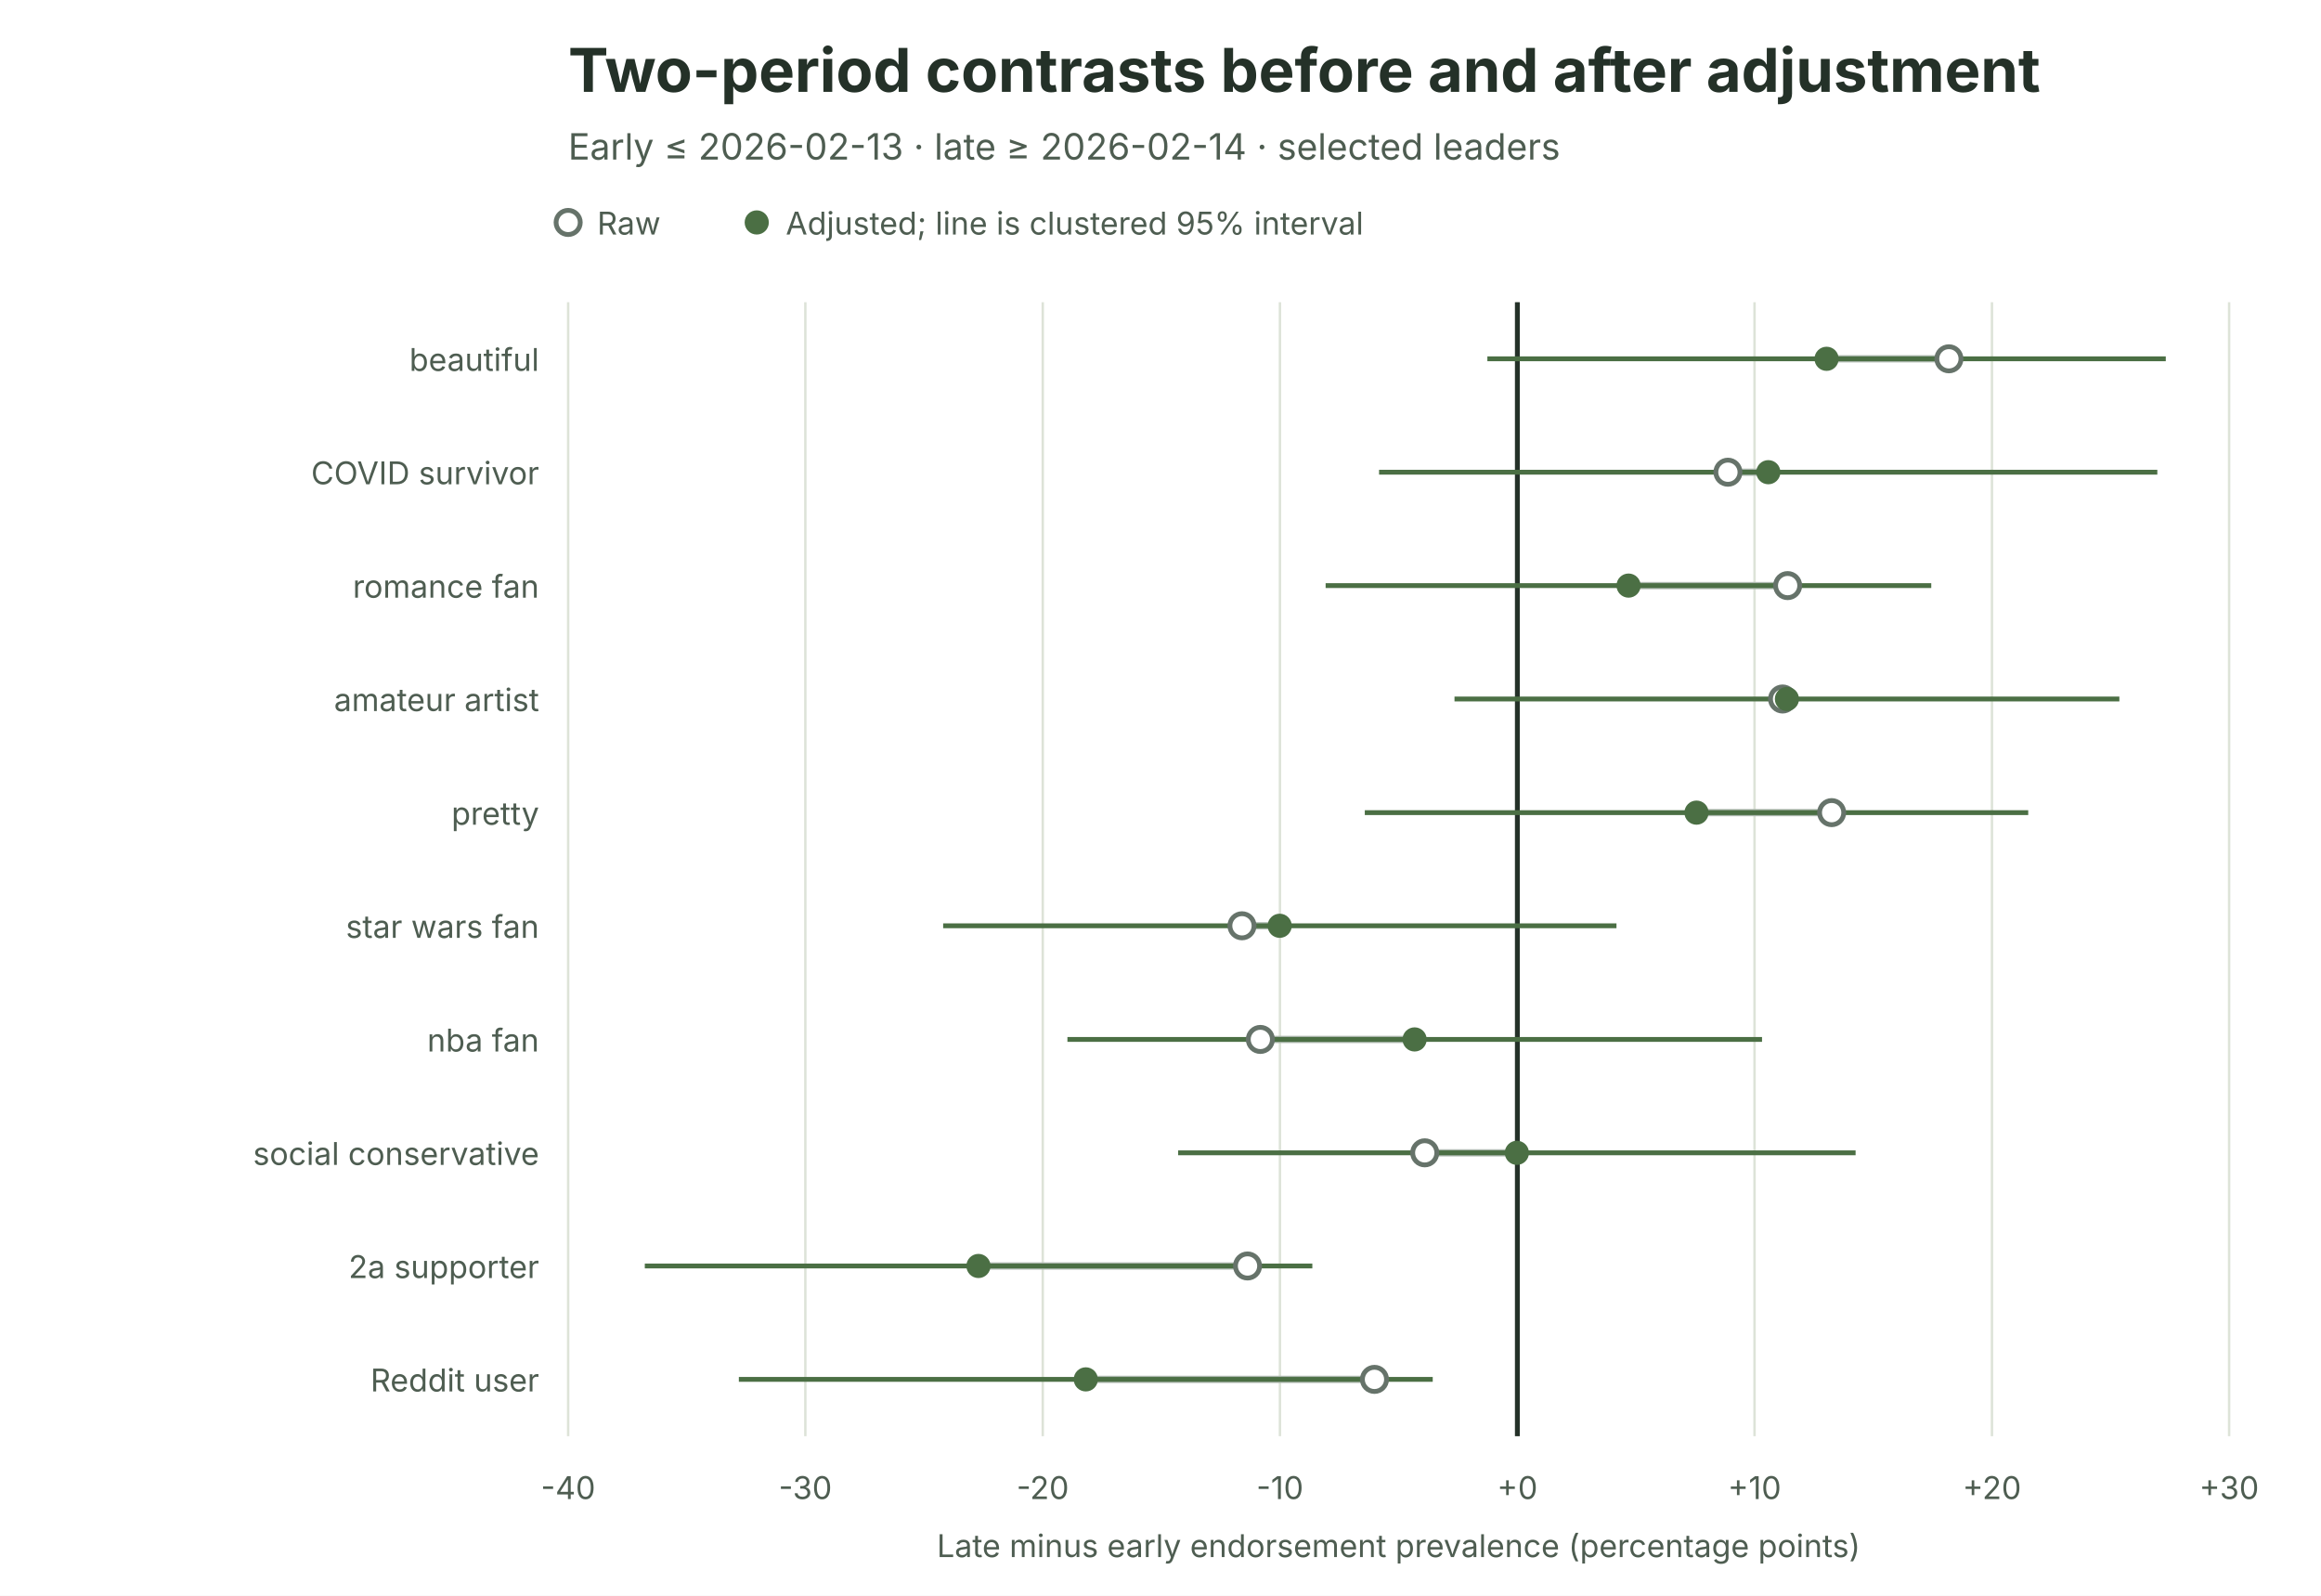
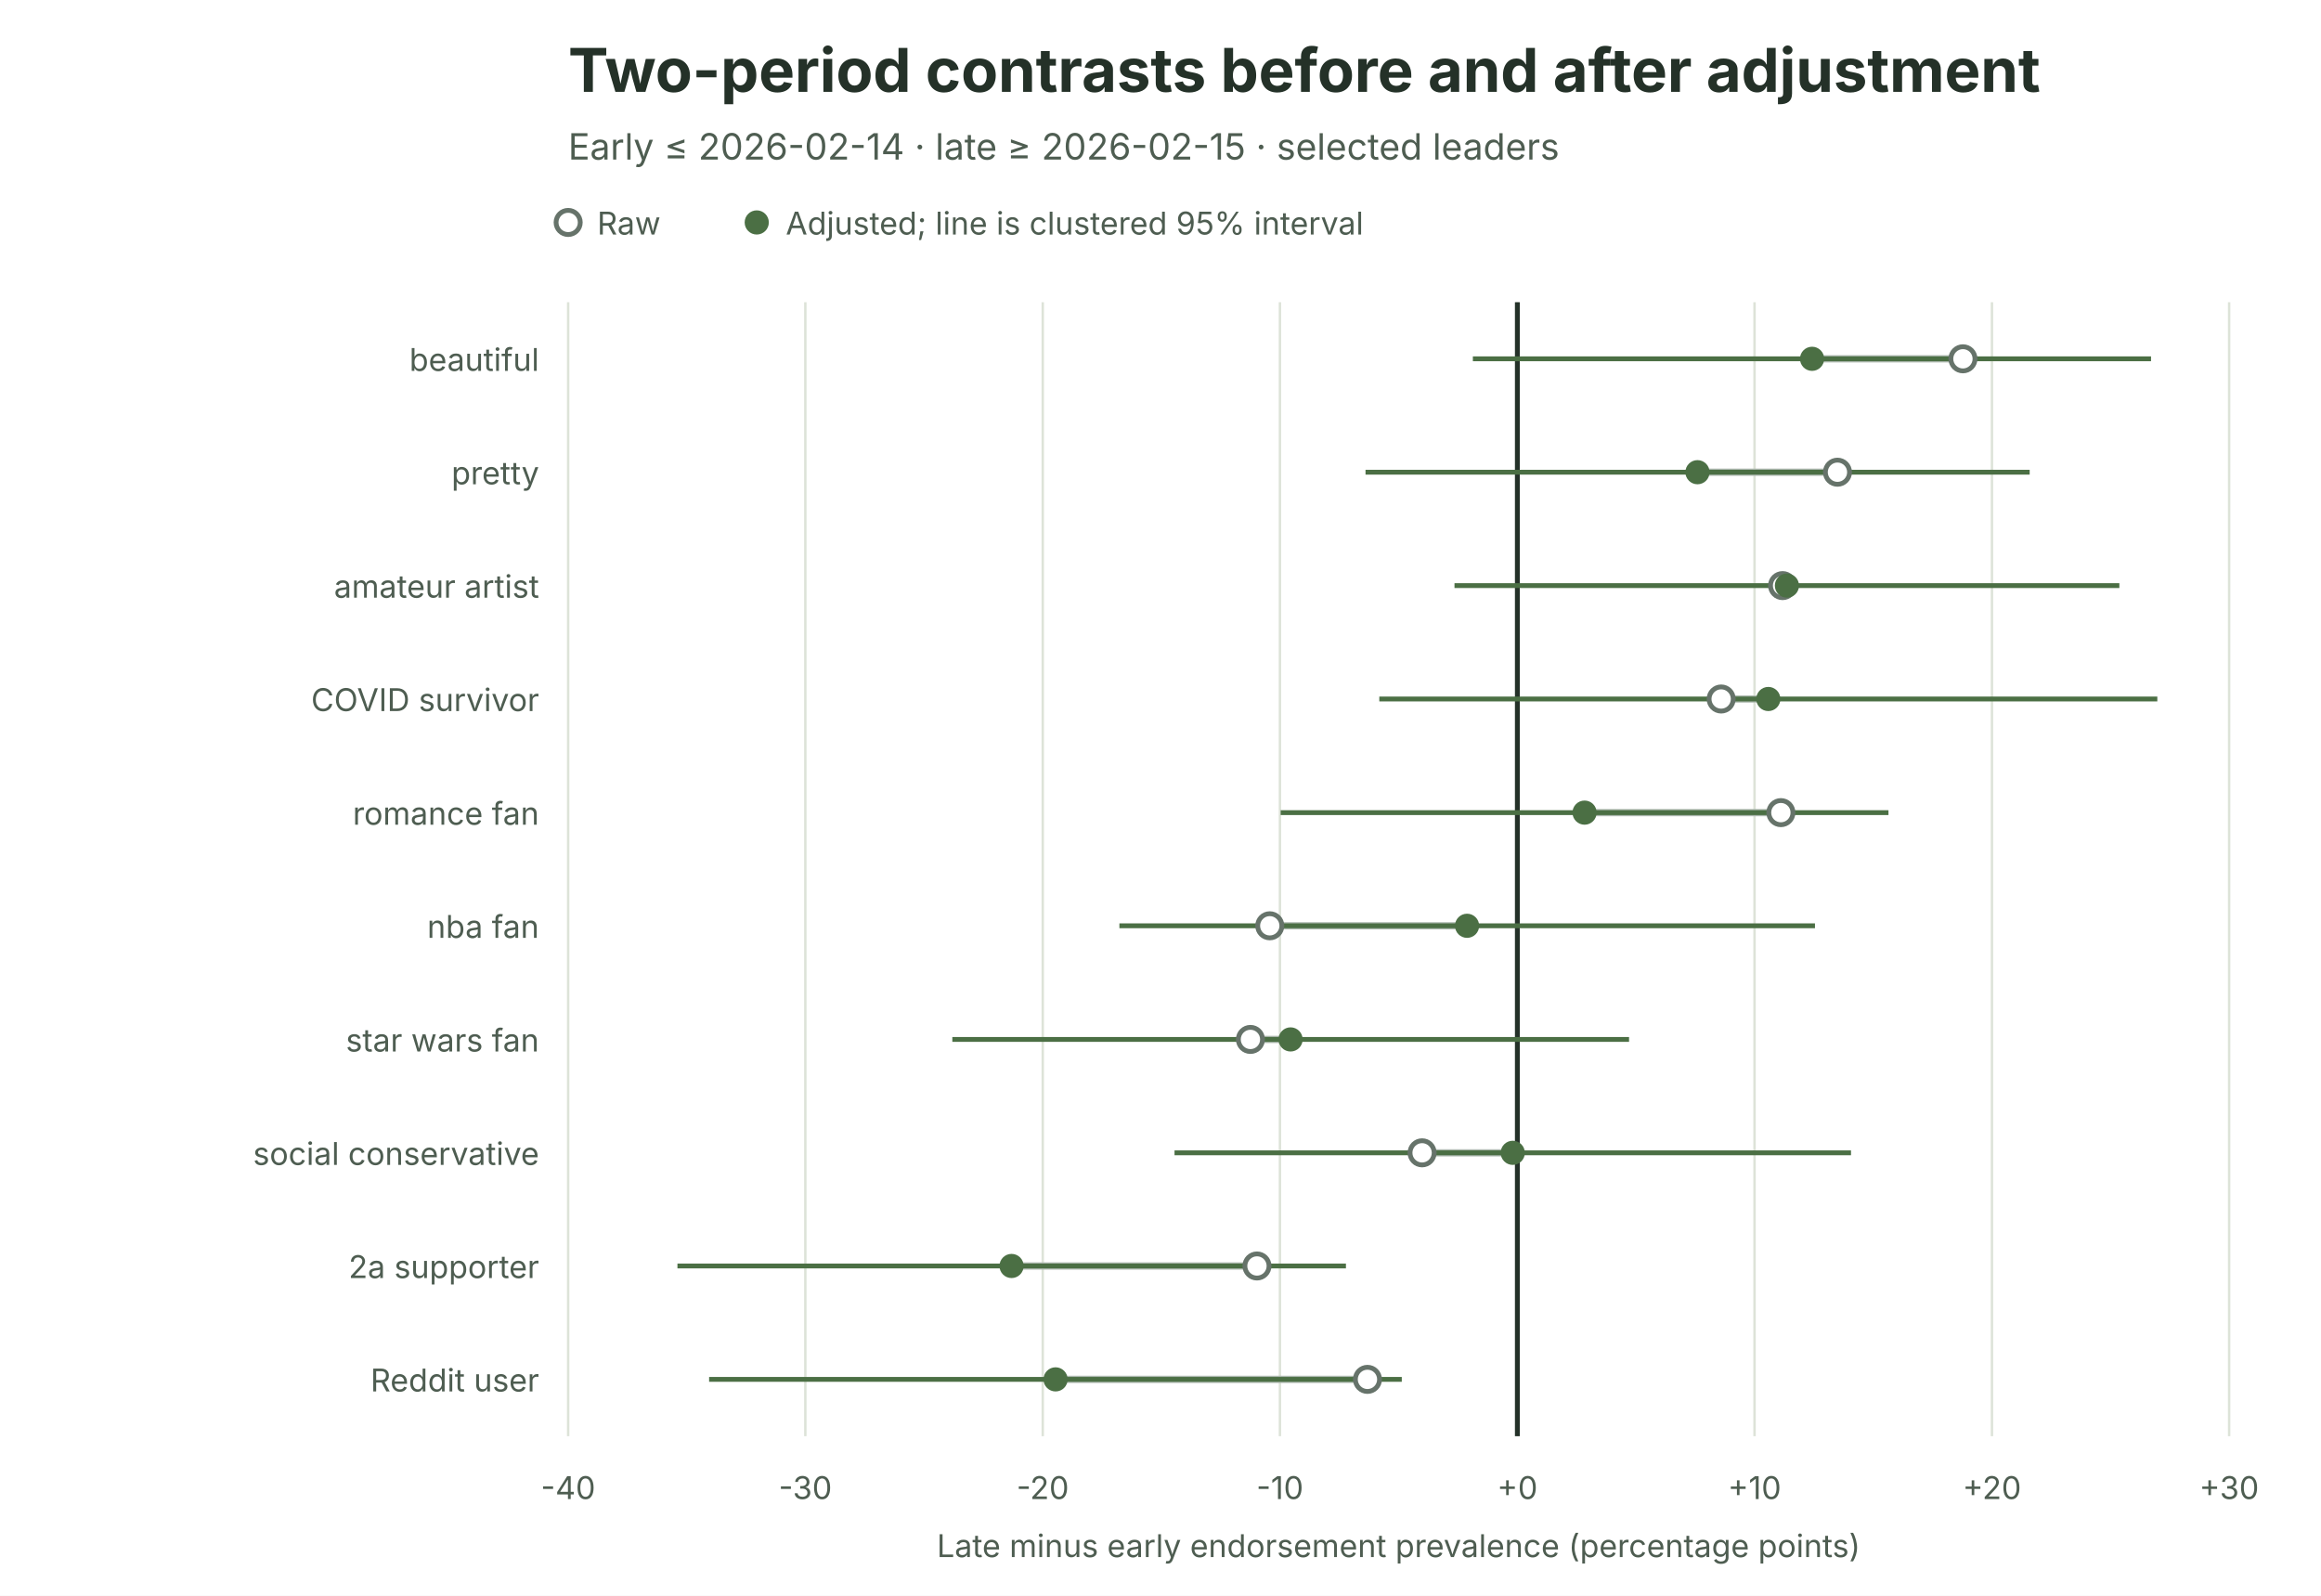
<svg xmlns="http://www.w3.org/2000/svg" width="960" height="660" viewBox="0 0 960 660" role="img" aria-labelledby="title desc">
  <rect width="960" height="660" fill="#ffffff" />
  <style>
    text { font-family: system-ui, -apple-system, sans-serif; fill: #243128; }
    .title { font-size: 25px; font-weight: 700; }
    .subtitle { font-size: 15px; fill: #4e5d51; }
    .axis { stroke: #66736a; stroke-width: 1; }
    .grid { stroke: #dde3d8; stroke-width: 1; }
    .tick { font-size: 13px; fill: #4e5d51; }
  </style>
  <text class="title" x="235" y="38">Two-period contrasts before and after adjustment</text>
-   <text class="subtitle" x="235" y="66">Early ≤ 2026-02-13 · late ≥ 2026-02-14 · selected leaders</text>
+   <text class="subtitle" x="235" y="66">Early ≤ 2026-02-14 · late ≥ 2026-02-15 · selected leaders</text>
  <circle cx="235" cy="92" r="5" fill="#ffffff" stroke="#66736a" stroke-width="2" />
  <text class="tick" x="247" y="97">Raw</text>
  <circle cx="313" cy="92" r="5" fill="#4B6F44" />
  <text class="tick" x="325" y="97">Adjusted; line is clustered 95% interval</text>
  <line class="grid" x1="235.0" y1="125" x2="235.0" y2="594" />
  <text class="tick" text-anchor="middle" x="235.0" y="620">-40</text>
  <line class="grid" x1="333.1" y1="125" x2="333.1" y2="594" />
  <text class="tick" text-anchor="middle" x="333.1" y="620">-30</text>
  <line class="grid" x1="431.3" y1="125" x2="431.3" y2="594" />
  <text class="tick" text-anchor="middle" x="431.3" y="620">-20</text>
  <line class="grid" x1="529.4" y1="125" x2="529.4" y2="594" />
  <text class="tick" text-anchor="middle" x="529.4" y="620">-10</text>
  <line class="grid" x1="627.6" y1="125" x2="627.6" y2="594" />
  <text class="tick" text-anchor="middle" x="627.6" y="620">+0</text>
  <line class="grid" x1="725.7" y1="125" x2="725.7" y2="594" />
  <text class="tick" text-anchor="middle" x="725.7" y="620">+10</text>
  <line class="grid" x1="823.9" y1="125" x2="823.9" y2="594" />
  <text class="tick" text-anchor="middle" x="823.9" y="620">+20</text>
  <line class="grid" x1="922.0" y1="125" x2="922.0" y2="594" />
  <text class="tick" text-anchor="middle" x="922.0" y="620">+30</text>
  <line x1="627.6" y1="125" x2="627.6" y2="594" stroke="#243128" stroke-width="2" />
  <text class="tick" text-anchor="end" x="223" y="153.4">beautiful</text>
-   <line x1="806.1" y1="148.4" x2="755.5" y2="148.4" stroke="#aeb9b0" stroke-width="3" />
-   <line x1="615.2" y1="148.4" x2="895.8" y2="148.4" stroke="#4B6F44" stroke-width="2" />
-   <circle cx="806.1" cy="148.4" r="5" fill="#ffffff" stroke="#66736a" stroke-width="2" />
-   <circle cx="755.5" cy="148.4" r="5" fill="#4B6F44" />
-   <text class="tick" text-anchor="end" x="223" y="200.3">COVID survivor</text>
-   <line x1="714.7" y1="195.3" x2="731.4" y2="195.3" stroke="#aeb9b0" stroke-width="3" />
-   <line x1="570.4" y1="195.3" x2="892.3" y2="195.3" stroke="#4B6F44" stroke-width="2" />
-   <circle cx="714.7" cy="195.3" r="5" fill="#ffffff" stroke="#66736a" stroke-width="2" />
-   <circle cx="731.4" cy="195.3" r="5" fill="#4B6F44" />
-   <text class="tick" text-anchor="end" x="223" y="247.2">romance fan</text>
-   <line x1="739.4" y1="242.2" x2="673.6" y2="242.2" stroke="#aeb9b0" stroke-width="3" />
-   <line x1="548.3" y1="242.2" x2="798.8" y2="242.2" stroke="#4B6F44" stroke-width="2" />
-   <circle cx="739.4" cy="242.2" r="5" fill="#ffffff" stroke="#66736a" stroke-width="2" />
-   <circle cx="673.6" cy="242.2" r="5" fill="#4B6F44" />
-   <text class="tick" text-anchor="end" x="223" y="294.1">amateur artist</text>
-   <line x1="737.3" y1="289.1" x2="739.1" y2="289.1" stroke="#aeb9b0" stroke-width="3" />
-   <line x1="601.6" y1="289.1" x2="876.6" y2="289.1" stroke="#4B6F44" stroke-width="2" />
-   <circle cx="737.3" cy="289.1" r="5" fill="#ffffff" stroke="#66736a" stroke-width="2" />
-   <circle cx="739.1" cy="289.1" r="5" fill="#4B6F44" />
-   <text class="tick" text-anchor="end" x="223" y="341.1">pretty</text>
-   <line x1="757.6" y1="336.1" x2="701.7" y2="336.1" stroke="#aeb9b0" stroke-width="3" />
-   <line x1="564.5" y1="336.1" x2="838.9" y2="336.1" stroke="#4B6F44" stroke-width="2" />
-   <circle cx="757.6" cy="336.1" r="5" fill="#ffffff" stroke="#66736a" stroke-width="2" />
-   <circle cx="701.7" cy="336.1" r="5" fill="#4B6F44" />
-   <text class="tick" text-anchor="end" x="223" y="387.9">star wars fan</text>
-   <line x1="513.7" y1="382.9" x2="529.3" y2="382.9" stroke="#aeb9b0" stroke-width="3" />
-   <line x1="390.1" y1="382.9" x2="668.6" y2="382.9" stroke="#4B6F44" stroke-width="2" />
-   <circle cx="513.7" cy="382.9" r="5" fill="#ffffff" stroke="#66736a" stroke-width="2" />
-   <circle cx="529.3" cy="382.9" r="5" fill="#4B6F44" />
-   <text class="tick" text-anchor="end" x="223" y="434.9">nba fan</text>
-   <line x1="521.3" y1="429.9" x2="585.1" y2="429.9" stroke="#aeb9b0" stroke-width="3" />
-   <line x1="441.5" y1="429.9" x2="728.8" y2="429.9" stroke="#4B6F44" stroke-width="2" />
-   <circle cx="521.3" cy="429.9" r="5" fill="#ffffff" stroke="#66736a" stroke-width="2" />
-   <circle cx="585.1" cy="429.9" r="5" fill="#4B6F44" />
+   <line x1="811.9" y1="148.4" x2="749.5" y2="148.4" stroke="#aeb9b0" stroke-width="3" />
+   <line x1="609.2" y1="148.4" x2="889.7" y2="148.4" stroke="#4B6F44" stroke-width="2" />
+   <circle cx="811.9" cy="148.4" r="5" fill="#ffffff" stroke="#66736a" stroke-width="2" />
+   <circle cx="749.5" cy="148.4" r="5" fill="#4B6F44" />
+   <text class="tick" text-anchor="end" x="223" y="200.3">pretty</text>
+   <line x1="760.0" y1="195.3" x2="702.1" y2="195.3" stroke="#aeb9b0" stroke-width="3" />
+   <line x1="564.8" y1="195.3" x2="839.5" y2="195.3" stroke="#4B6F44" stroke-width="2" />
+   <circle cx="760.0" cy="195.3" r="5" fill="#ffffff" stroke="#66736a" stroke-width="2" />
+   <circle cx="702.1" cy="195.3" r="5" fill="#4B6F44" />
+   <text class="tick" text-anchor="end" x="223" y="247.2">amateur artist</text>
+   <line x1="737.3" y1="242.2" x2="739.1" y2="242.2" stroke="#aeb9b0" stroke-width="3" />
+   <line x1="601.6" y1="242.2" x2="876.6" y2="242.2" stroke="#4B6F44" stroke-width="2" />
+   <circle cx="737.3" cy="242.2" r="5" fill="#ffffff" stroke="#66736a" stroke-width="2" />
+   <circle cx="739.1" cy="242.2" r="5" fill="#4B6F44" />
+   <text class="tick" text-anchor="end" x="223" y="294.1">COVID survivor</text>
+   <line x1="711.9" y1="289.1" x2="731.4" y2="289.1" stroke="#aeb9b0" stroke-width="3" />
+   <line x1="570.5" y1="289.1" x2="892.3" y2="289.1" stroke="#4B6F44" stroke-width="2" />
+   <circle cx="711.9" cy="289.1" r="5" fill="#ffffff" stroke="#66736a" stroke-width="2" />
+   <circle cx="731.4" cy="289.1" r="5" fill="#4B6F44" />
+   <text class="tick" text-anchor="end" x="223" y="341.1">romance fan</text>
+   <line x1="736.6" y1="336.1" x2="655.4" y2="336.1" stroke="#aeb9b0" stroke-width="3" />
+   <line x1="529.7" y1="336.1" x2="781.1" y2="336.1" stroke="#4B6F44" stroke-width="2" />
+   <circle cx="736.6" cy="336.1" r="5" fill="#ffffff" stroke="#66736a" stroke-width="2" />
+   <circle cx="655.4" cy="336.1" r="5" fill="#4B6F44" />
+   <text class="tick" text-anchor="end" x="223" y="387.9">nba fan</text>
+   <line x1="525.2" y1="382.9" x2="606.8" y2="382.9" stroke="#aeb9b0" stroke-width="3" />
+   <line x1="463.0" y1="382.9" x2="750.7" y2="382.9" stroke="#4B6F44" stroke-width="2" />
+   <circle cx="525.2" cy="382.9" r="5" fill="#ffffff" stroke="#66736a" stroke-width="2" />
+   <circle cx="606.8" cy="382.9" r="5" fill="#4B6F44" />
+   <text class="tick" text-anchor="end" x="223" y="434.9">star wars fan</text>
+   <line x1="517.2" y1="429.9" x2="533.8" y2="429.9" stroke="#aeb9b0" stroke-width="3" />
+   <line x1="393.9" y1="429.9" x2="673.8" y2="429.9" stroke="#4B6F44" stroke-width="2" />
+   <circle cx="517.2" cy="429.9" r="5" fill="#ffffff" stroke="#66736a" stroke-width="2" />
+   <circle cx="533.8" cy="429.9" r="5" fill="#4B6F44" />
  <text class="tick" text-anchor="end" x="223" y="481.8">social conservative</text>
-   <line x1="589.3" y1="476.8" x2="627.4" y2="476.8" stroke="#aeb9b0" stroke-width="3" />
-   <line x1="487.3" y1="476.8" x2="767.5" y2="476.8" stroke="#4B6F44" stroke-width="2" />
-   <circle cx="589.3" cy="476.8" r="5" fill="#ffffff" stroke="#66736a" stroke-width="2" />
-   <circle cx="627.4" cy="476.8" r="5" fill="#4B6F44" />
+   <line x1="588.2" y1="476.8" x2="625.7" y2="476.8" stroke="#aeb9b0" stroke-width="3" />
+   <line x1="485.8" y1="476.8" x2="765.6" y2="476.8" stroke="#4B6F44" stroke-width="2" />
+   <circle cx="588.2" cy="476.8" r="5" fill="#ffffff" stroke="#66736a" stroke-width="2" />
+   <circle cx="625.7" cy="476.8" r="5" fill="#4B6F44" />
  <text class="tick" text-anchor="end" x="223" y="528.6">2a supporter</text>
-   <line x1="516.0" y1="523.6" x2="404.7" y2="523.6" stroke="#aeb9b0" stroke-width="3" />
-   <line x1="266.7" y1="523.6" x2="542.8" y2="523.6" stroke="#4B6F44" stroke-width="2" />
-   <circle cx="516.0" cy="523.6" r="5" fill="#ffffff" stroke="#66736a" stroke-width="2" />
-   <circle cx="404.7" cy="523.6" r="5" fill="#4B6F44" />
+   <line x1="519.9" y1="523.6" x2="418.4" y2="523.6" stroke="#aeb9b0" stroke-width="3" />
+   <line x1="280.2" y1="523.6" x2="556.7" y2="523.6" stroke="#4B6F44" stroke-width="2" />
+   <circle cx="519.9" cy="523.6" r="5" fill="#ffffff" stroke="#66736a" stroke-width="2" />
+   <circle cx="418.4" cy="523.6" r="5" fill="#4B6F44" />
  <text class="tick" text-anchor="end" x="223" y="575.5">Reddit user</text>
-   <line x1="568.5" y1="570.5" x2="449.1" y2="570.5" stroke="#aeb9b0" stroke-width="3" />
-   <line x1="305.6" y1="570.5" x2="592.6" y2="570.5" stroke="#4B6F44" stroke-width="2" />
-   <circle cx="568.5" cy="570.5" r="5" fill="#ffffff" stroke="#66736a" stroke-width="2" />
-   <circle cx="449.1" cy="570.5" r="5" fill="#4B6F44" />
+   <line x1="565.6" y1="570.5" x2="436.6" y2="570.5" stroke="#aeb9b0" stroke-width="3" />
+   <line x1="293.3" y1="570.5" x2="579.8" y2="570.5" stroke="#4B6F44" stroke-width="2" />
+   <circle cx="565.6" cy="570.5" r="5" fill="#ffffff" stroke="#66736a" stroke-width="2" />
+   <circle cx="436.6" cy="570.5" r="5" fill="#4B6F44" />
  <text class="tick" text-anchor="middle" x="578.5" y="644">Late minus early endorsement prevalence (percentage points)</text>
</svg>
